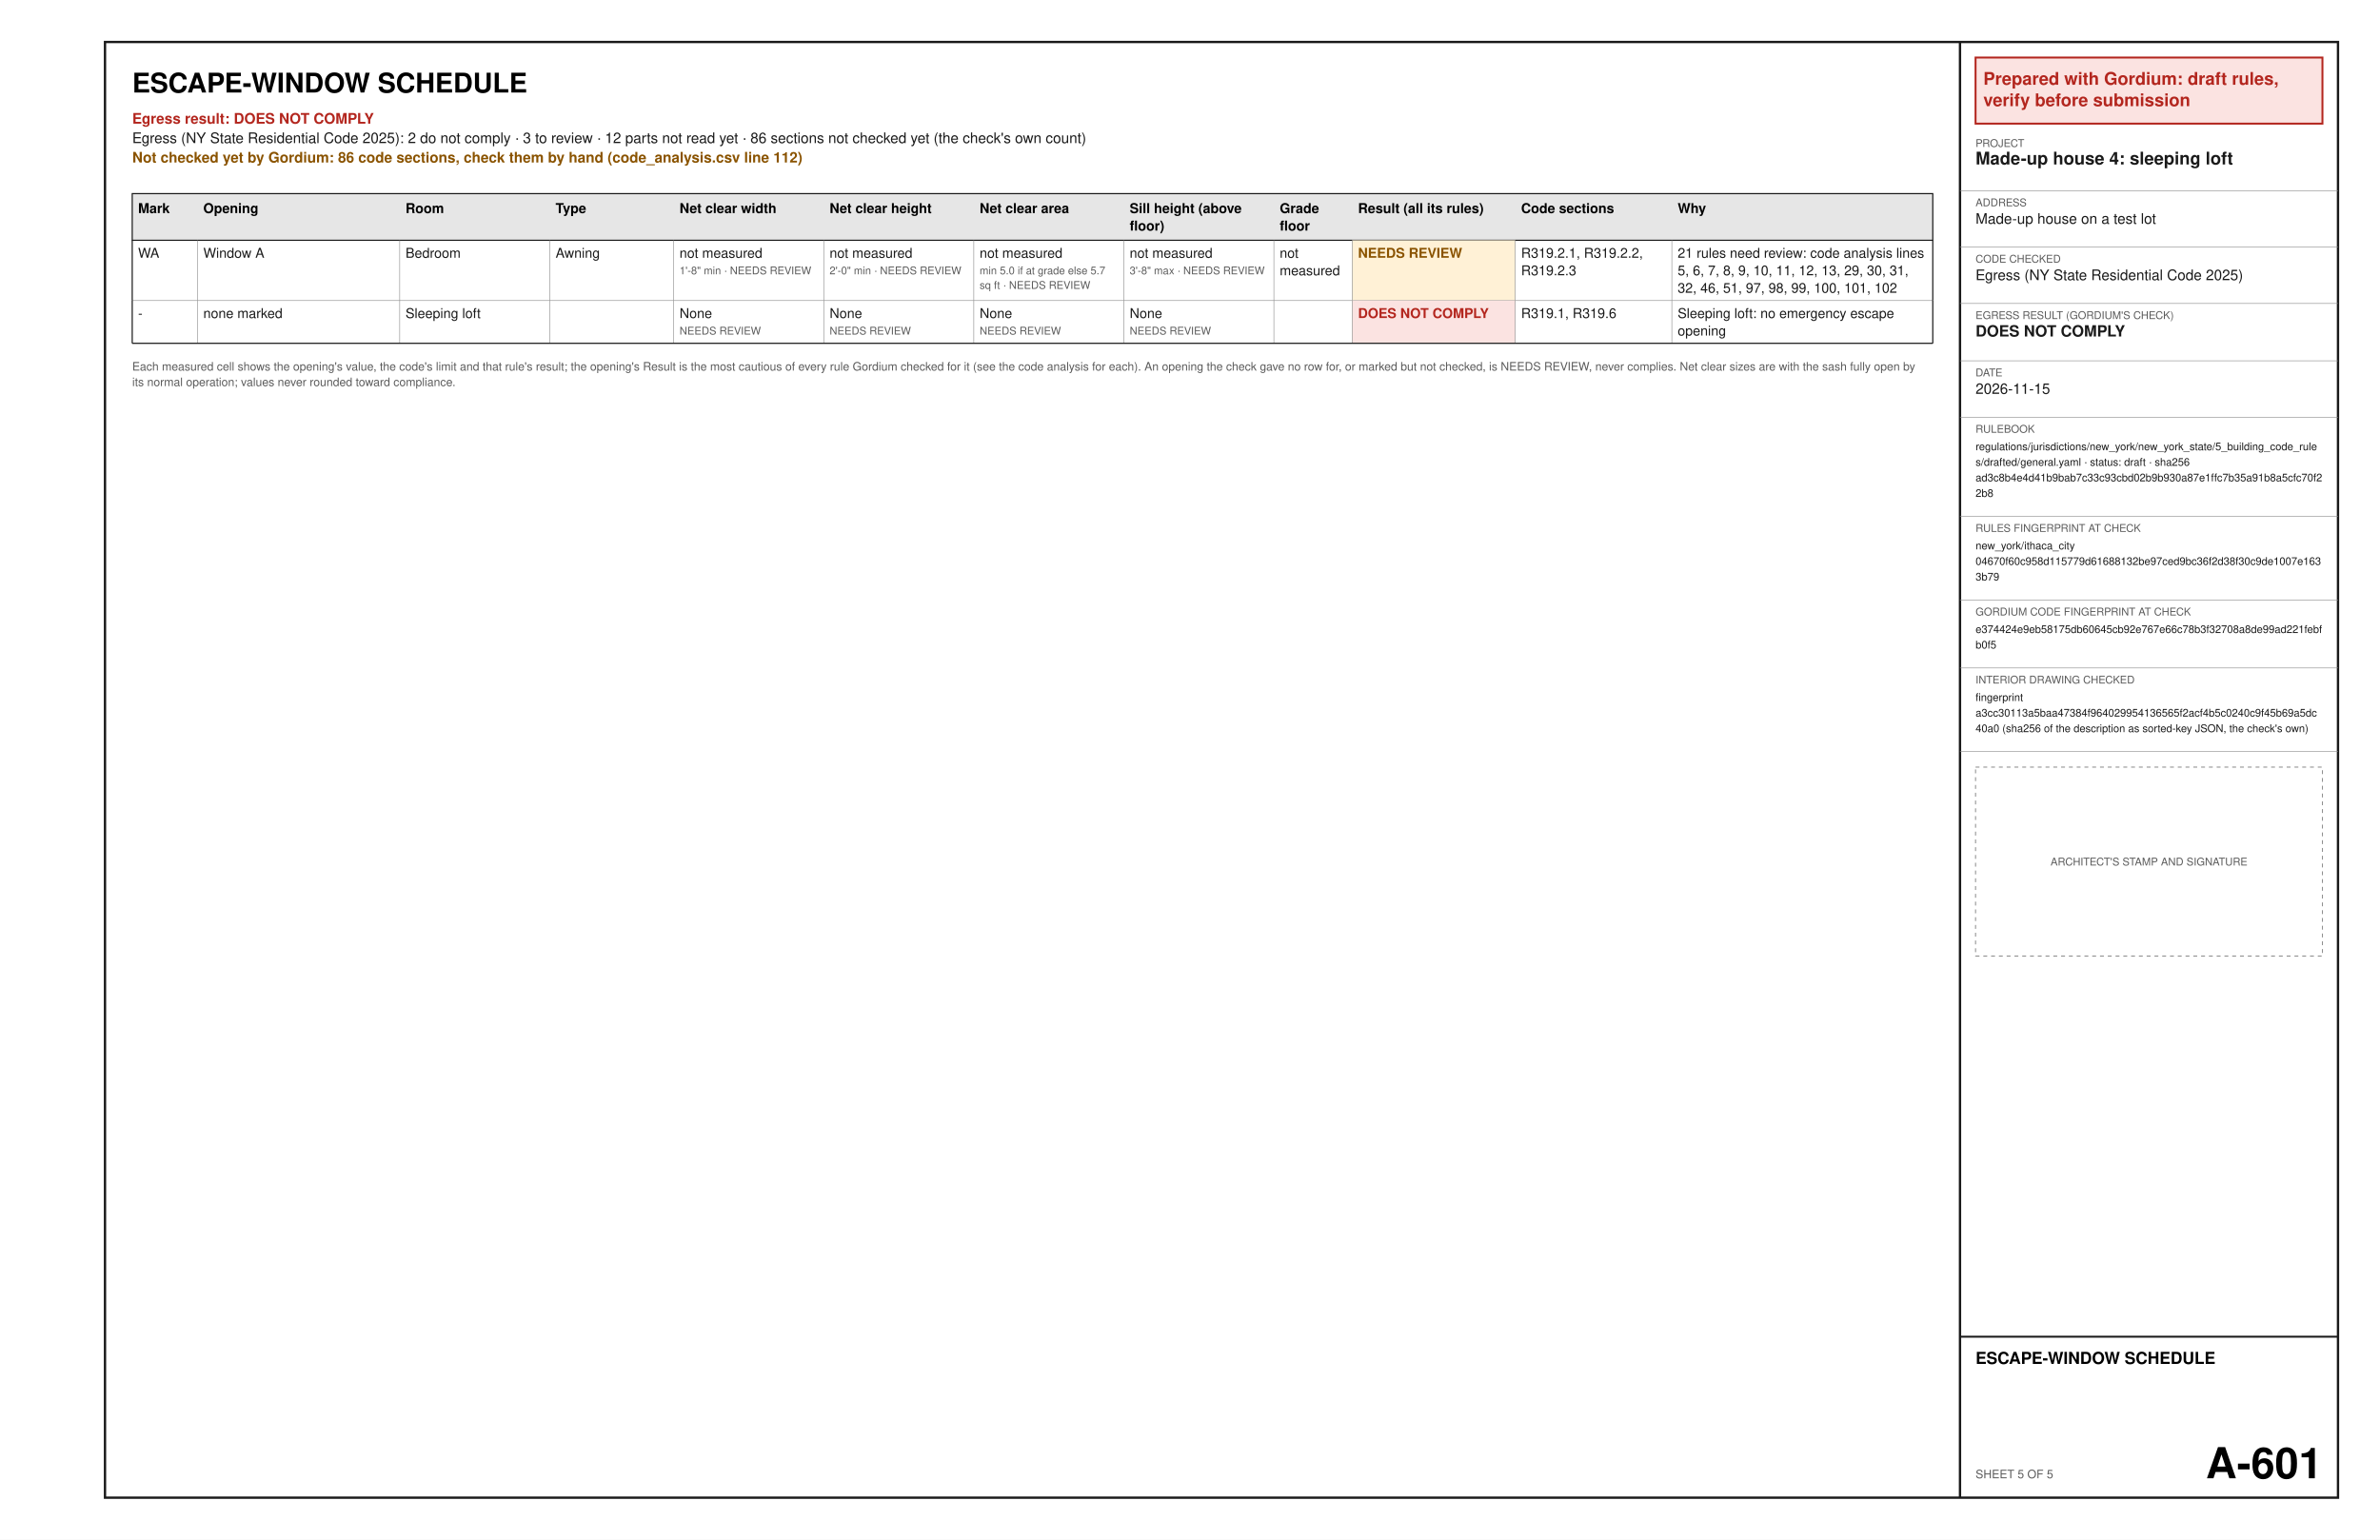
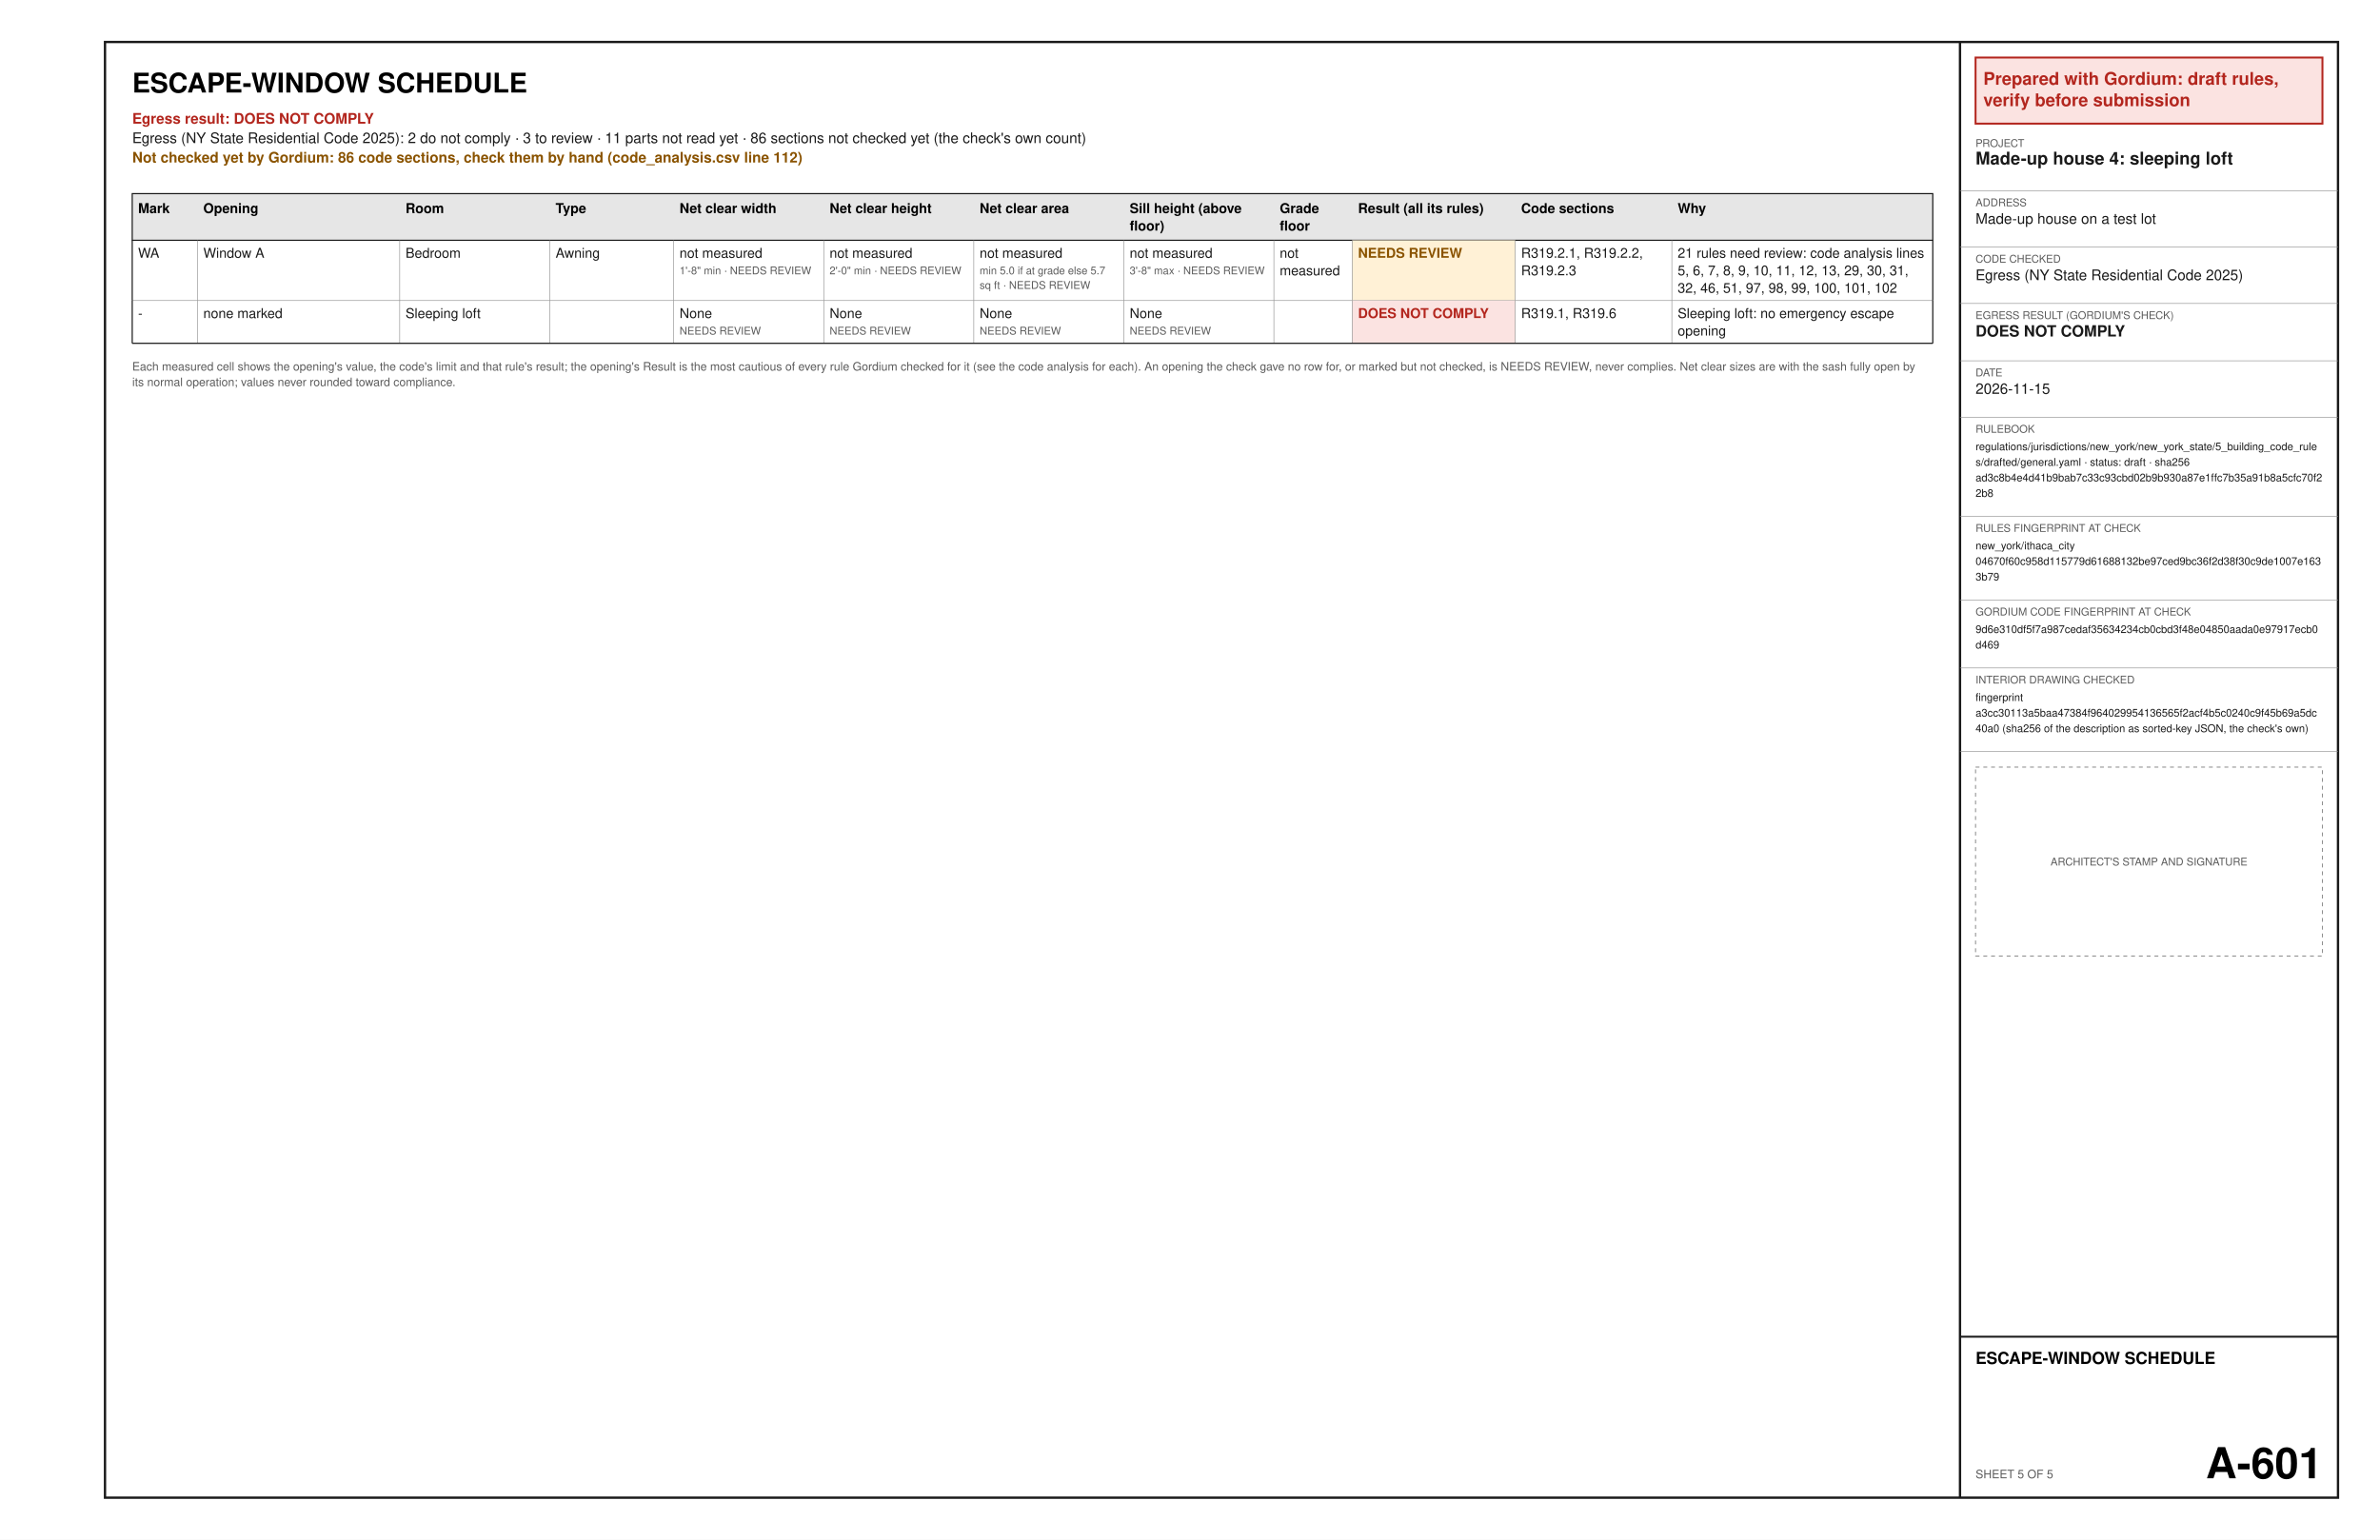
<svg xmlns="http://www.w3.org/2000/svg" width="17in" height="11in" viewBox="0 0 1224 792" font-family="Helvetica, Arial, sans-serif">
  <rect x="0" y="0" width="1224" height="792" fill="#ffffff" />
  <text x="68" y="47.6" font-size="14" font-weight="bold" text-anchor="start" fill="#000000" xml:space="preserve">ESCAPE-WINDOW SCHEDULE</text>
  <text x="68" y="63.6" font-size="7.5" font-weight="bold" text-anchor="start" fill="#b3261e" xml:space="preserve">Egress result: DOES NOT COMPLY</text>
-   <text x="68" y="73.6" font-size="7.5" text-anchor="start" fill="#1a1a1a" xml:space="preserve">Egress (NY State Residential Code 2025): 2 do not comply · 3 to review · 12 parts not read yet · 86 sections not checked yet (the check's own count)</text>
+   <text x="68" y="73.6" font-size="7.5" text-anchor="start" fill="#1a1a1a" xml:space="preserve">Egress (NY State Residential Code 2025): 2 do not comply · 3 to review · 11 parts not read yet · 86 sections not checked yet (the check's own count)</text>
  <text x="68" y="83.6" font-size="7.5" font-weight="bold" text-anchor="start" fill="#8a5300" xml:space="preserve">Not checked yet by Gordium: 86 code sections, check them by hand (code_analysis.csv line 112)</text>
  <polygon points="68,99.6 994,99.6 994,123.6 68,123.6" fill="#e6e6e6" stroke="#1a1a1a" stroke-width="0.6" />
  <text x="71" y="109.6" font-size="7" font-weight="bold" text-anchor="start" fill="#000000" xml:space="preserve">Mark</text>
  <text x="104.55" y="109.6" font-size="7" font-weight="bold" text-anchor="start" fill="#000000" xml:space="preserve">Opening</text>
  <text x="208.56" y="109.6" font-size="7" font-weight="bold" text-anchor="start" fill="#000000" xml:space="preserve">Room</text>
  <text x="285.72" y="109.6" font-size="7" font-weight="bold" text-anchor="start" fill="#000000" xml:space="preserve">Type</text>
  <text x="349.47" y="109.6" font-size="7" font-weight="bold" text-anchor="start" fill="#000000" xml:space="preserve">Net clear width</text>
  <text x="426.64" y="109.6" font-size="7" font-weight="bold" text-anchor="start" fill="#000000" xml:space="preserve">Net clear height</text>
  <text x="503.8" y="109.6" font-size="7" font-weight="bold" text-anchor="start" fill="#000000" xml:space="preserve">Net clear area</text>
  <text x="580.97" y="109.6" font-size="7" font-weight="bold" text-anchor="start" fill="#000000" xml:space="preserve">Sill height (above</text>
  <text x="580.97" y="118.6" font-size="7" font-weight="bold" text-anchor="start" fill="#000000" xml:space="preserve">floor)</text>
  <text x="658.14" y="109.6" font-size="7" font-weight="bold" text-anchor="start" fill="#000000" xml:space="preserve">Grade</text>
  <text x="658.14" y="118.6" font-size="7" font-weight="bold" text-anchor="start" fill="#000000" xml:space="preserve">floor</text>
  <text x="698.4" y="109.6" font-size="7" font-weight="bold" text-anchor="start" fill="#000000" xml:space="preserve">Result (all its rules)</text>
  <text x="782.28" y="109.6" font-size="7" font-weight="bold" text-anchor="start" fill="#000000" xml:space="preserve">Code sections</text>
  <text x="862.8" y="109.6" font-size="7" font-weight="bold" text-anchor="start" fill="#000000" xml:space="preserve">Why</text>
  <text x="71" y="132.6" font-size="7" text-anchor="start" fill="#1a1a1a" xml:space="preserve">WA</text>
  <text x="104.55" y="132.6" font-size="7" text-anchor="start" fill="#1a1a1a" xml:space="preserve">Window A</text>
  <text x="208.56" y="132.6" font-size="7" text-anchor="start" fill="#1a1a1a" xml:space="preserve">Bedroom</text>
  <text x="285.72" y="132.6" font-size="7" text-anchor="start" fill="#1a1a1a" xml:space="preserve">Awning</text>
  <text x="349.47" y="132.6" font-size="7" text-anchor="start" fill="#1a1a1a" xml:space="preserve">not measured</text>
  <text x="349.47" y="141.1" font-size="5.5" text-anchor="start" fill="#5a5a5a" xml:space="preserve">1'-8" min · NEEDS REVIEW</text>
  <text x="426.64" y="132.6" font-size="7" text-anchor="start" fill="#1a1a1a" xml:space="preserve">not measured</text>
  <text x="426.64" y="141.1" font-size="5.5" text-anchor="start" fill="#5a5a5a" xml:space="preserve">2'-0" min · NEEDS REVIEW</text>
  <text x="503.8" y="132.6" font-size="7" text-anchor="start" fill="#1a1a1a" xml:space="preserve">not measured</text>
  <text x="503.8" y="141.1" font-size="5.5" text-anchor="start" fill="#5a5a5a" xml:space="preserve">min 5.0 if at grade else 5.7</text>
  <text x="503.8" y="148.6" font-size="5.5" text-anchor="start" fill="#5a5a5a" xml:space="preserve">sq ft · NEEDS REVIEW</text>
  <text x="580.97" y="132.6" font-size="7" text-anchor="start" fill="#1a1a1a" xml:space="preserve">not measured</text>
  <text x="580.97" y="141.1" font-size="5.5" text-anchor="start" fill="#5a5a5a" xml:space="preserve">3'-8" max · NEEDS REVIEW</text>
  <text x="658.14" y="132.6" font-size="7" text-anchor="start" fill="#1a1a1a" xml:space="preserve">not</text>
  <text x="658.14" y="141.6" font-size="7" text-anchor="start" fill="#1a1a1a" xml:space="preserve">measured</text>
  <polygon points="695.4,123.6 779.28,123.6 779.28,154.6 695.4,154.6" fill="#fff1d6" />
  <text x="698.4" y="132.6" font-size="7" font-weight="bold" text-anchor="start" fill="#8a5300" xml:space="preserve">NEEDS REVIEW</text>
  <text x="782.28" y="132.6" font-size="7" text-anchor="start" fill="#1a1a1a" xml:space="preserve">R319.2.1, R319.2.2,</text>
  <text x="782.28" y="141.6" font-size="7" text-anchor="start" fill="#1a1a1a" xml:space="preserve">R319.2.3</text>
  <text x="862.8" y="132.6" font-size="7" text-anchor="start" fill="#1a1a1a" xml:space="preserve">21 rules need review: code analysis lines</text>
  <text x="862.8" y="141.6" font-size="7" text-anchor="start" fill="#1a1a1a" xml:space="preserve">5, 6, 7, 8, 9, 10, 11, 12, 13, 29, 30, 31,</text>
  <text x="862.8" y="150.6" font-size="7" text-anchor="start" fill="#1a1a1a" xml:space="preserve">32, 46, 51, 97, 98, 99, 100, 101, 102</text>
  <line x1="68" y1="154.6" x2="994" y2="154.6" stroke="#8c8c8c" stroke-width="0.3" />
  <line x1="101.55" y1="123.6" x2="101.55" y2="154.6" stroke="#8c8c8c" stroke-width="0.3" />
  <line x1="205.56" y1="123.6" x2="205.56" y2="154.6" stroke="#8c8c8c" stroke-width="0.3" />
  <line x1="282.72" y1="123.6" x2="282.72" y2="154.6" stroke="#8c8c8c" stroke-width="0.3" />
  <line x1="346.47" y1="123.6" x2="346.47" y2="154.6" stroke="#8c8c8c" stroke-width="0.3" />
  <line x1="423.64" y1="123.6" x2="423.64" y2="154.6" stroke="#8c8c8c" stroke-width="0.3" />
  <line x1="500.8" y1="123.6" x2="500.8" y2="154.6" stroke="#8c8c8c" stroke-width="0.3" />
  <line x1="577.97" y1="123.6" x2="577.97" y2="154.6" stroke="#8c8c8c" stroke-width="0.3" />
  <line x1="655.14" y1="123.6" x2="655.14" y2="154.6" stroke="#8c8c8c" stroke-width="0.3" />
  <line x1="695.4" y1="123.6" x2="695.4" y2="154.6" stroke="#8c8c8c" stroke-width="0.3" />
  <line x1="779.28" y1="123.6" x2="779.28" y2="154.6" stroke="#8c8c8c" stroke-width="0.3" />
  <line x1="859.8" y1="123.6" x2="859.8" y2="154.6" stroke="#8c8c8c" stroke-width="0.3" />
  <line x1="68" y1="123.6" x2="68" y2="154.6" stroke="#1a1a1a" stroke-width="0.6" />
  <line x1="994" y1="123.6" x2="994" y2="154.6" stroke="#1a1a1a" stroke-width="0.6" />
  <text x="71" y="163.6" font-size="7" text-anchor="start" fill="#1a1a1a" xml:space="preserve">-</text>
  <text x="104.55" y="163.6" font-size="7" text-anchor="start" fill="#1a1a1a" xml:space="preserve">none marked</text>
  <text x="208.56" y="163.6" font-size="7" text-anchor="start" fill="#1a1a1a" xml:space="preserve">Sleeping loft</text>
  <text x="285.72" y="163.6" font-size="7" text-anchor="start" fill="#1a1a1a" xml:space="preserve" />
  <text x="349.47" y="163.6" font-size="7" text-anchor="start" fill="#1a1a1a" xml:space="preserve">None</text>
  <text x="349.47" y="172.1" font-size="5.5" text-anchor="start" fill="#5a5a5a" xml:space="preserve">NEEDS REVIEW</text>
  <text x="426.64" y="163.6" font-size="7" text-anchor="start" fill="#1a1a1a" xml:space="preserve">None</text>
  <text x="426.64" y="172.1" font-size="5.5" text-anchor="start" fill="#5a5a5a" xml:space="preserve">NEEDS REVIEW</text>
  <text x="503.8" y="163.6" font-size="7" text-anchor="start" fill="#1a1a1a" xml:space="preserve">None</text>
  <text x="503.8" y="172.1" font-size="5.5" text-anchor="start" fill="#5a5a5a" xml:space="preserve">NEEDS REVIEW</text>
  <text x="580.97" y="163.6" font-size="7" text-anchor="start" fill="#1a1a1a" xml:space="preserve">None</text>
  <text x="580.97" y="172.1" font-size="5.5" text-anchor="start" fill="#5a5a5a" xml:space="preserve">NEEDS REVIEW</text>
  <text x="658.14" y="163.6" font-size="7" text-anchor="start" fill="#1a1a1a" xml:space="preserve" />
  <polygon points="695.4,154.6 779.28,154.6 779.28,176.6 695.4,176.6" fill="#fbe3e1" />
  <text x="698.4" y="163.6" font-size="7" font-weight="bold" text-anchor="start" fill="#b3261e" xml:space="preserve">DOES NOT COMPLY</text>
  <text x="782.28" y="163.6" font-size="7" text-anchor="start" fill="#1a1a1a" xml:space="preserve">R319.1, R319.6</text>
  <text x="862.8" y="163.6" font-size="7" text-anchor="start" fill="#1a1a1a" xml:space="preserve">Sleeping loft: no emergency escape</text>
  <text x="862.8" y="172.6" font-size="7" text-anchor="start" fill="#1a1a1a" xml:space="preserve">opening</text>
  <line x1="68" y1="176.6" x2="994" y2="176.6" stroke="#8c8c8c" stroke-width="0.3" />
  <line x1="101.55" y1="154.6" x2="101.55" y2="176.6" stroke="#8c8c8c" stroke-width="0.3" />
  <line x1="205.56" y1="154.6" x2="205.56" y2="176.6" stroke="#8c8c8c" stroke-width="0.3" />
  <line x1="282.72" y1="154.6" x2="282.72" y2="176.6" stroke="#8c8c8c" stroke-width="0.3" />
  <line x1="346.47" y1="154.6" x2="346.47" y2="176.6" stroke="#8c8c8c" stroke-width="0.3" />
  <line x1="423.64" y1="154.6" x2="423.64" y2="176.6" stroke="#8c8c8c" stroke-width="0.3" />
  <line x1="500.8" y1="154.6" x2="500.8" y2="176.6" stroke="#8c8c8c" stroke-width="0.3" />
  <line x1="577.97" y1="154.6" x2="577.97" y2="176.6" stroke="#8c8c8c" stroke-width="0.3" />
  <line x1="655.14" y1="154.6" x2="655.14" y2="176.6" stroke="#8c8c8c" stroke-width="0.3" />
  <line x1="695.4" y1="154.6" x2="695.4" y2="176.6" stroke="#8c8c8c" stroke-width="0.3" />
  <line x1="779.28" y1="154.6" x2="779.28" y2="176.6" stroke="#8c8c8c" stroke-width="0.3" />
  <line x1="859.8" y1="154.6" x2="859.8" y2="176.6" stroke="#8c8c8c" stroke-width="0.3" />
  <line x1="68" y1="154.6" x2="68" y2="176.6" stroke="#1a1a1a" stroke-width="0.6" />
  <line x1="994" y1="154.6" x2="994" y2="176.6" stroke="#1a1a1a" stroke-width="0.6" />
  <line x1="68" y1="176.6" x2="994" y2="176.6" stroke="#1a1a1a" stroke-width="0.6" />
  <text x="68" y="190.6" font-size="6" text-anchor="start" fill="#5a5a5a" xml:space="preserve">Each measured cell shows the opening's value, the code's limit and that rule's result; the opening's Result is the most cautious of every rule Gordium checked for it (see the code analysis for each). An opening the check gave no row for, or marked but not checked, is NEEDS REVIEW, never complies. Net clear sizes are with the sash fully open by</text>
  <text x="68" y="198.6" font-size="6" text-anchor="start" fill="#5a5a5a" xml:space="preserve">its normal operation; values never rounded toward compliance.</text>
  <polygon points="54,21.6 1202.4,21.6 1202.4,770.4 54,770.4" fill="none" stroke="#1a1a1a" stroke-width="1.2" />
  <line x1="1008" y1="21.6" x2="1008" y2="770.4" stroke="#1a1a1a" stroke-width="1.2" />
  <polygon points="1016,29.6 1194.4,29.6 1194.4,63.6 1016,63.6" fill="#fbe3e1" stroke="#b3261e" stroke-width="1" />
  <text x="1020" y="43.6" font-size="9" font-weight="bold" text-anchor="start" fill="#b3261e" xml:space="preserve">Prepared with Gordium: draft rules,</text>
  <text x="1020" y="54.6" font-size="9" font-weight="bold" text-anchor="start" fill="#b3261e" xml:space="preserve">verify before submission</text>
  <text x="1016" y="75.6" font-size="5.5" text-anchor="start" fill="#5a5a5a" xml:space="preserve">PROJECT</text>
  <text x="1016" y="84.6" font-size="9" font-weight="bold" text-anchor="start" fill="#1a1a1a" xml:space="preserve">Made-up house 4: sleeping loft</text>
  <line x1="1008" y1="98.1" x2="1202.4" y2="98.1" stroke="#8c8c8c" stroke-width="0.3" />
  <text x="1016" y="106.1" font-size="5.5" text-anchor="start" fill="#5a5a5a" xml:space="preserve">ADDRESS</text>
  <text x="1016" y="115.1" font-size="7.5" text-anchor="start" fill="#1a1a1a" xml:space="preserve">Made-up house on a test lot</text>
  <line x1="1008" y1="127.1" x2="1202.4" y2="127.1" stroke="#8c8c8c" stroke-width="0.3" />
  <text x="1016" y="135.1" font-size="5.5" text-anchor="start" fill="#5a5a5a" xml:space="preserve">CODE CHECKED</text>
  <text x="1016" y="144.1" font-size="7.5" text-anchor="start" fill="#1a1a1a" xml:space="preserve">Egress (NY State Residential Code 2025)</text>
  <line x1="1008" y1="156.1" x2="1202.4" y2="156.1" stroke="#8c8c8c" stroke-width="0.3" />
  <text x="1016" y="164.1" font-size="5.5" text-anchor="start" fill="#5a5a5a" xml:space="preserve">EGRESS RESULT (GORDIUM'S CHECK)</text>
  <text x="1016" y="173.1" font-size="8" font-weight="bold" text-anchor="start" fill="#1a1a1a" xml:space="preserve">DOES NOT COMPLY</text>
  <line x1="1008" y1="185.6" x2="1202.4" y2="185.6" stroke="#8c8c8c" stroke-width="0.3" />
  <text x="1016" y="193.6" font-size="5.5" text-anchor="start" fill="#5a5a5a" xml:space="preserve">DATE</text>
  <text x="1016" y="202.6" font-size="7.5" text-anchor="start" fill="#1a1a1a" xml:space="preserve">2026-11-15</text>
  <line x1="1008" y1="214.6" x2="1202.4" y2="214.6" stroke="#8c8c8c" stroke-width="0.3" />
  <text x="1016" y="222.6" font-size="5.5" text-anchor="start" fill="#5a5a5a" xml:space="preserve">RULEBOOK</text>
  <text x="1016" y="231.6" font-size="5.5" text-anchor="start" fill="#1a1a1a" xml:space="preserve">regulations/jurisdictions/new_york/new_york_state/5_building_code_rule</text>
  <text x="1016" y="239.6" font-size="5.5" text-anchor="start" fill="#1a1a1a" xml:space="preserve">s/drafted/general.yaml · status: draft · sha256</text>
  <text x="1016" y="247.6" font-size="5.5" text-anchor="start" fill="#1a1a1a" xml:space="preserve">ad3c8b4e4d41b9bab7c33c93cbd02b9b930a87e1ffc7b35a91b8a5cfc70f2</text>
  <text x="1016" y="255.6" font-size="5.5" text-anchor="start" fill="#1a1a1a" xml:space="preserve">2b8</text>
  <line x1="1008" y1="265.6" x2="1202.4" y2="265.6" stroke="#8c8c8c" stroke-width="0.3" />
  <text x="1016" y="273.6" font-size="5.5" text-anchor="start" fill="#5a5a5a" xml:space="preserve">RULES FINGERPRINT AT CHECK</text>
  <text x="1016" y="282.6" font-size="5.5" text-anchor="start" fill="#1a1a1a" xml:space="preserve">new_york/ithaca_city</text>
  <text x="1016" y="290.6" font-size="5.5" text-anchor="start" fill="#1a1a1a" xml:space="preserve">04670f60c958d115779d61688132be97ced9bc36f2d38f30c9de1007e163</text>
  <text x="1016" y="298.6" font-size="5.5" text-anchor="start" fill="#1a1a1a" xml:space="preserve">3b79</text>
  <line x1="1008" y1="308.6" x2="1202.4" y2="308.6" stroke="#8c8c8c" stroke-width="0.3" />
  <text x="1016" y="316.6" font-size="5.5" text-anchor="start" fill="#5a5a5a" xml:space="preserve">GORDIUM CODE FINGERPRINT AT CHECK</text>
-   <text x="1016" y="325.6" font-size="5.5" text-anchor="start" fill="#1a1a1a" xml:space="preserve">e374424e9eb58175db60645cb92e767e66c78b3f32708a8de99ad221febf</text>
-   <text x="1016" y="333.6" font-size="5.5" text-anchor="start" fill="#1a1a1a" xml:space="preserve">b0f5</text>
+   <text x="1016" y="325.6" font-size="5.5" text-anchor="start" fill="#1a1a1a" xml:space="preserve">9d6e310df5f7a987cedaf35634234cb0cbd3f48e04850aada0e97917ecb0</text>
+   <text x="1016" y="333.6" font-size="5.5" text-anchor="start" fill="#1a1a1a" xml:space="preserve">d469</text>
  <line x1="1008" y1="343.6" x2="1202.4" y2="343.6" stroke="#8c8c8c" stroke-width="0.3" />
  <text x="1016" y="351.6" font-size="5.5" text-anchor="start" fill="#5a5a5a" xml:space="preserve">INTERIOR DRAWING CHECKED</text>
  <text x="1016" y="360.6" font-size="5.5" text-anchor="start" fill="#1a1a1a" xml:space="preserve">fingerprint</text>
  <text x="1016" y="368.6" font-size="5.5" text-anchor="start" fill="#1a1a1a" xml:space="preserve">a3cc30113a5baa47384f964029954136565f2acf4b5c0240c9f45b69a5dc</text>
  <text x="1016" y="376.6" font-size="5.5" text-anchor="start" fill="#1a1a1a" xml:space="preserve">40a0 (sha256 of the description as sorted-key JSON, the check's own)</text>
  <line x1="1008" y1="386.6" x2="1202.4" y2="386.6" stroke="#8c8c8c" stroke-width="0.3" />
  <polygon points="1016,394.6 1194.4,394.6 1194.4,491.8 1016,491.8" fill="none" stroke="#8c8c8c" stroke-width="0.5" stroke-dasharray="2 2" />
  <text x="1105.2" y="445.2" font-size="5.5" text-anchor="middle" fill="#5a5a5a" xml:space="preserve">ARCHITECT'S STAMP AND SIGNATURE</text>
  <line x1="1008" y1="687.6" x2="1202.4" y2="687.6" stroke="#1a1a1a" stroke-width="1" />
  <text x="1016" y="701.6" font-size="8.5" font-weight="bold" text-anchor="start" fill="#000000" xml:space="preserve">ESCAPE-WINDOW SCHEDULE</text>
  <text x="1016" y="760.4" font-size="6" text-anchor="start" fill="#5a5a5a" xml:space="preserve">SHEET 5 OF 5</text>
  <text x="1194.4" y="760.4" font-size="22" font-weight="bold" text-anchor="end" fill="#000000" xml:space="preserve">A-601</text>
</svg>
